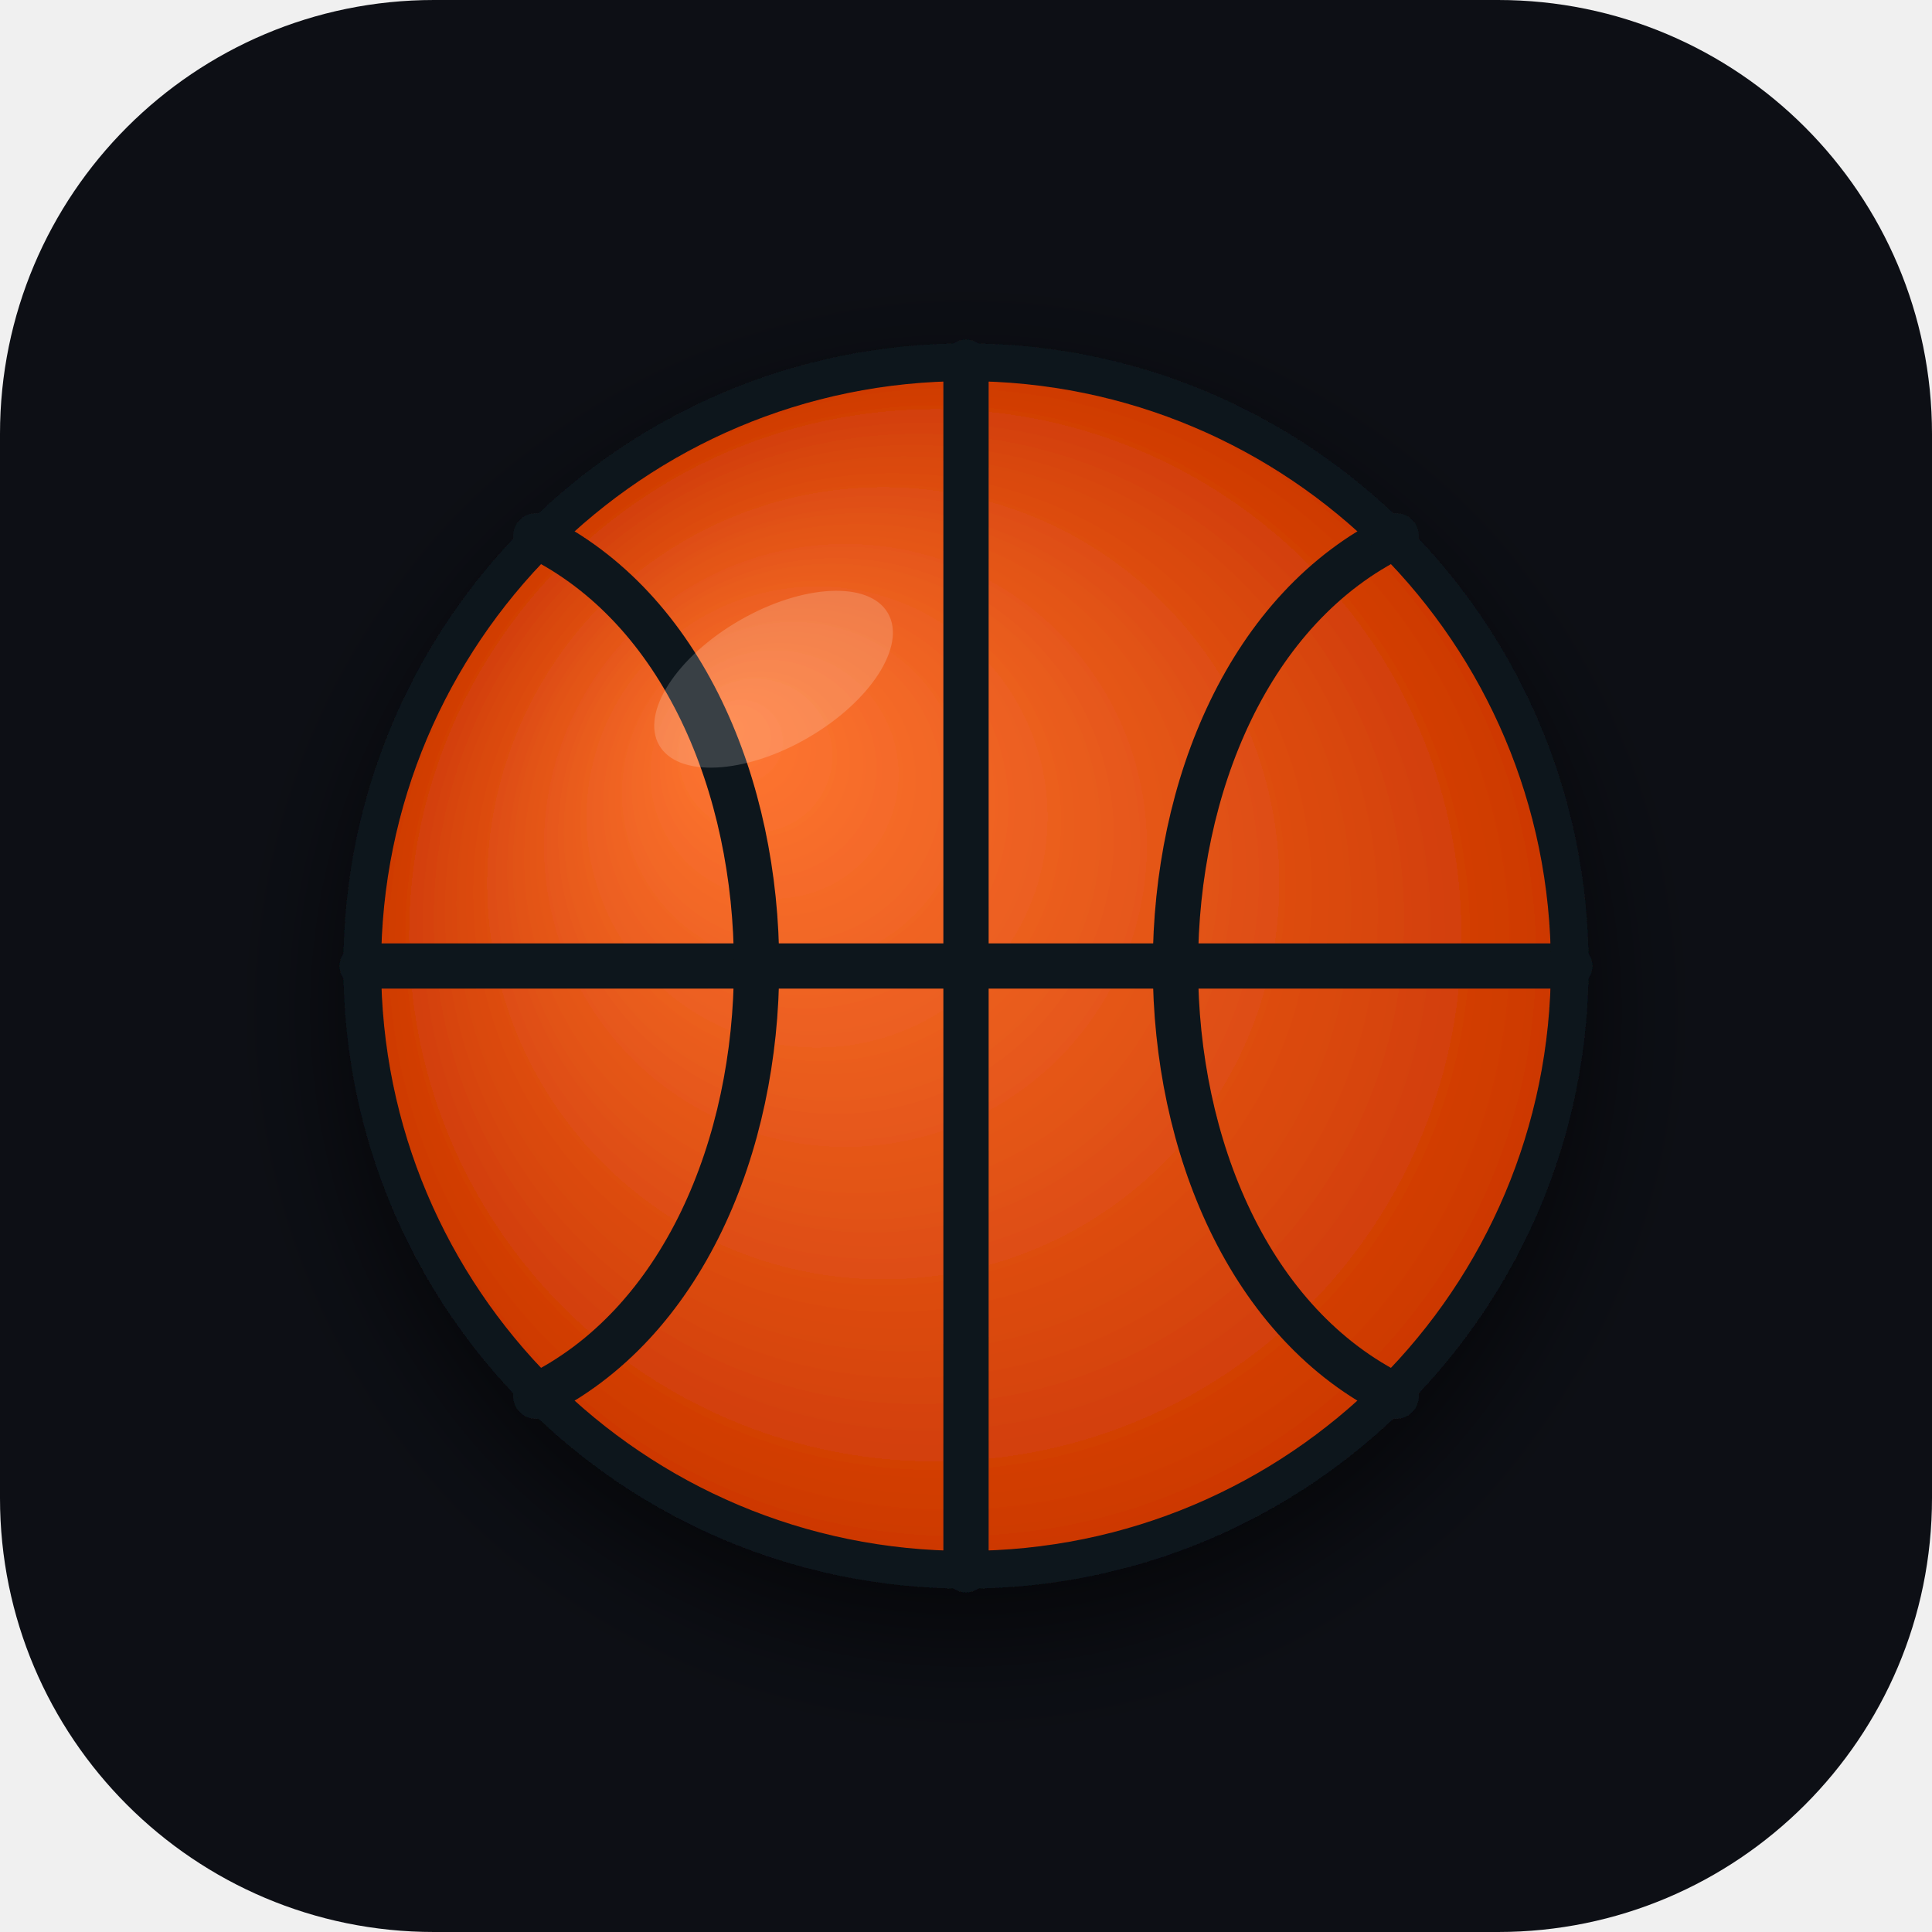
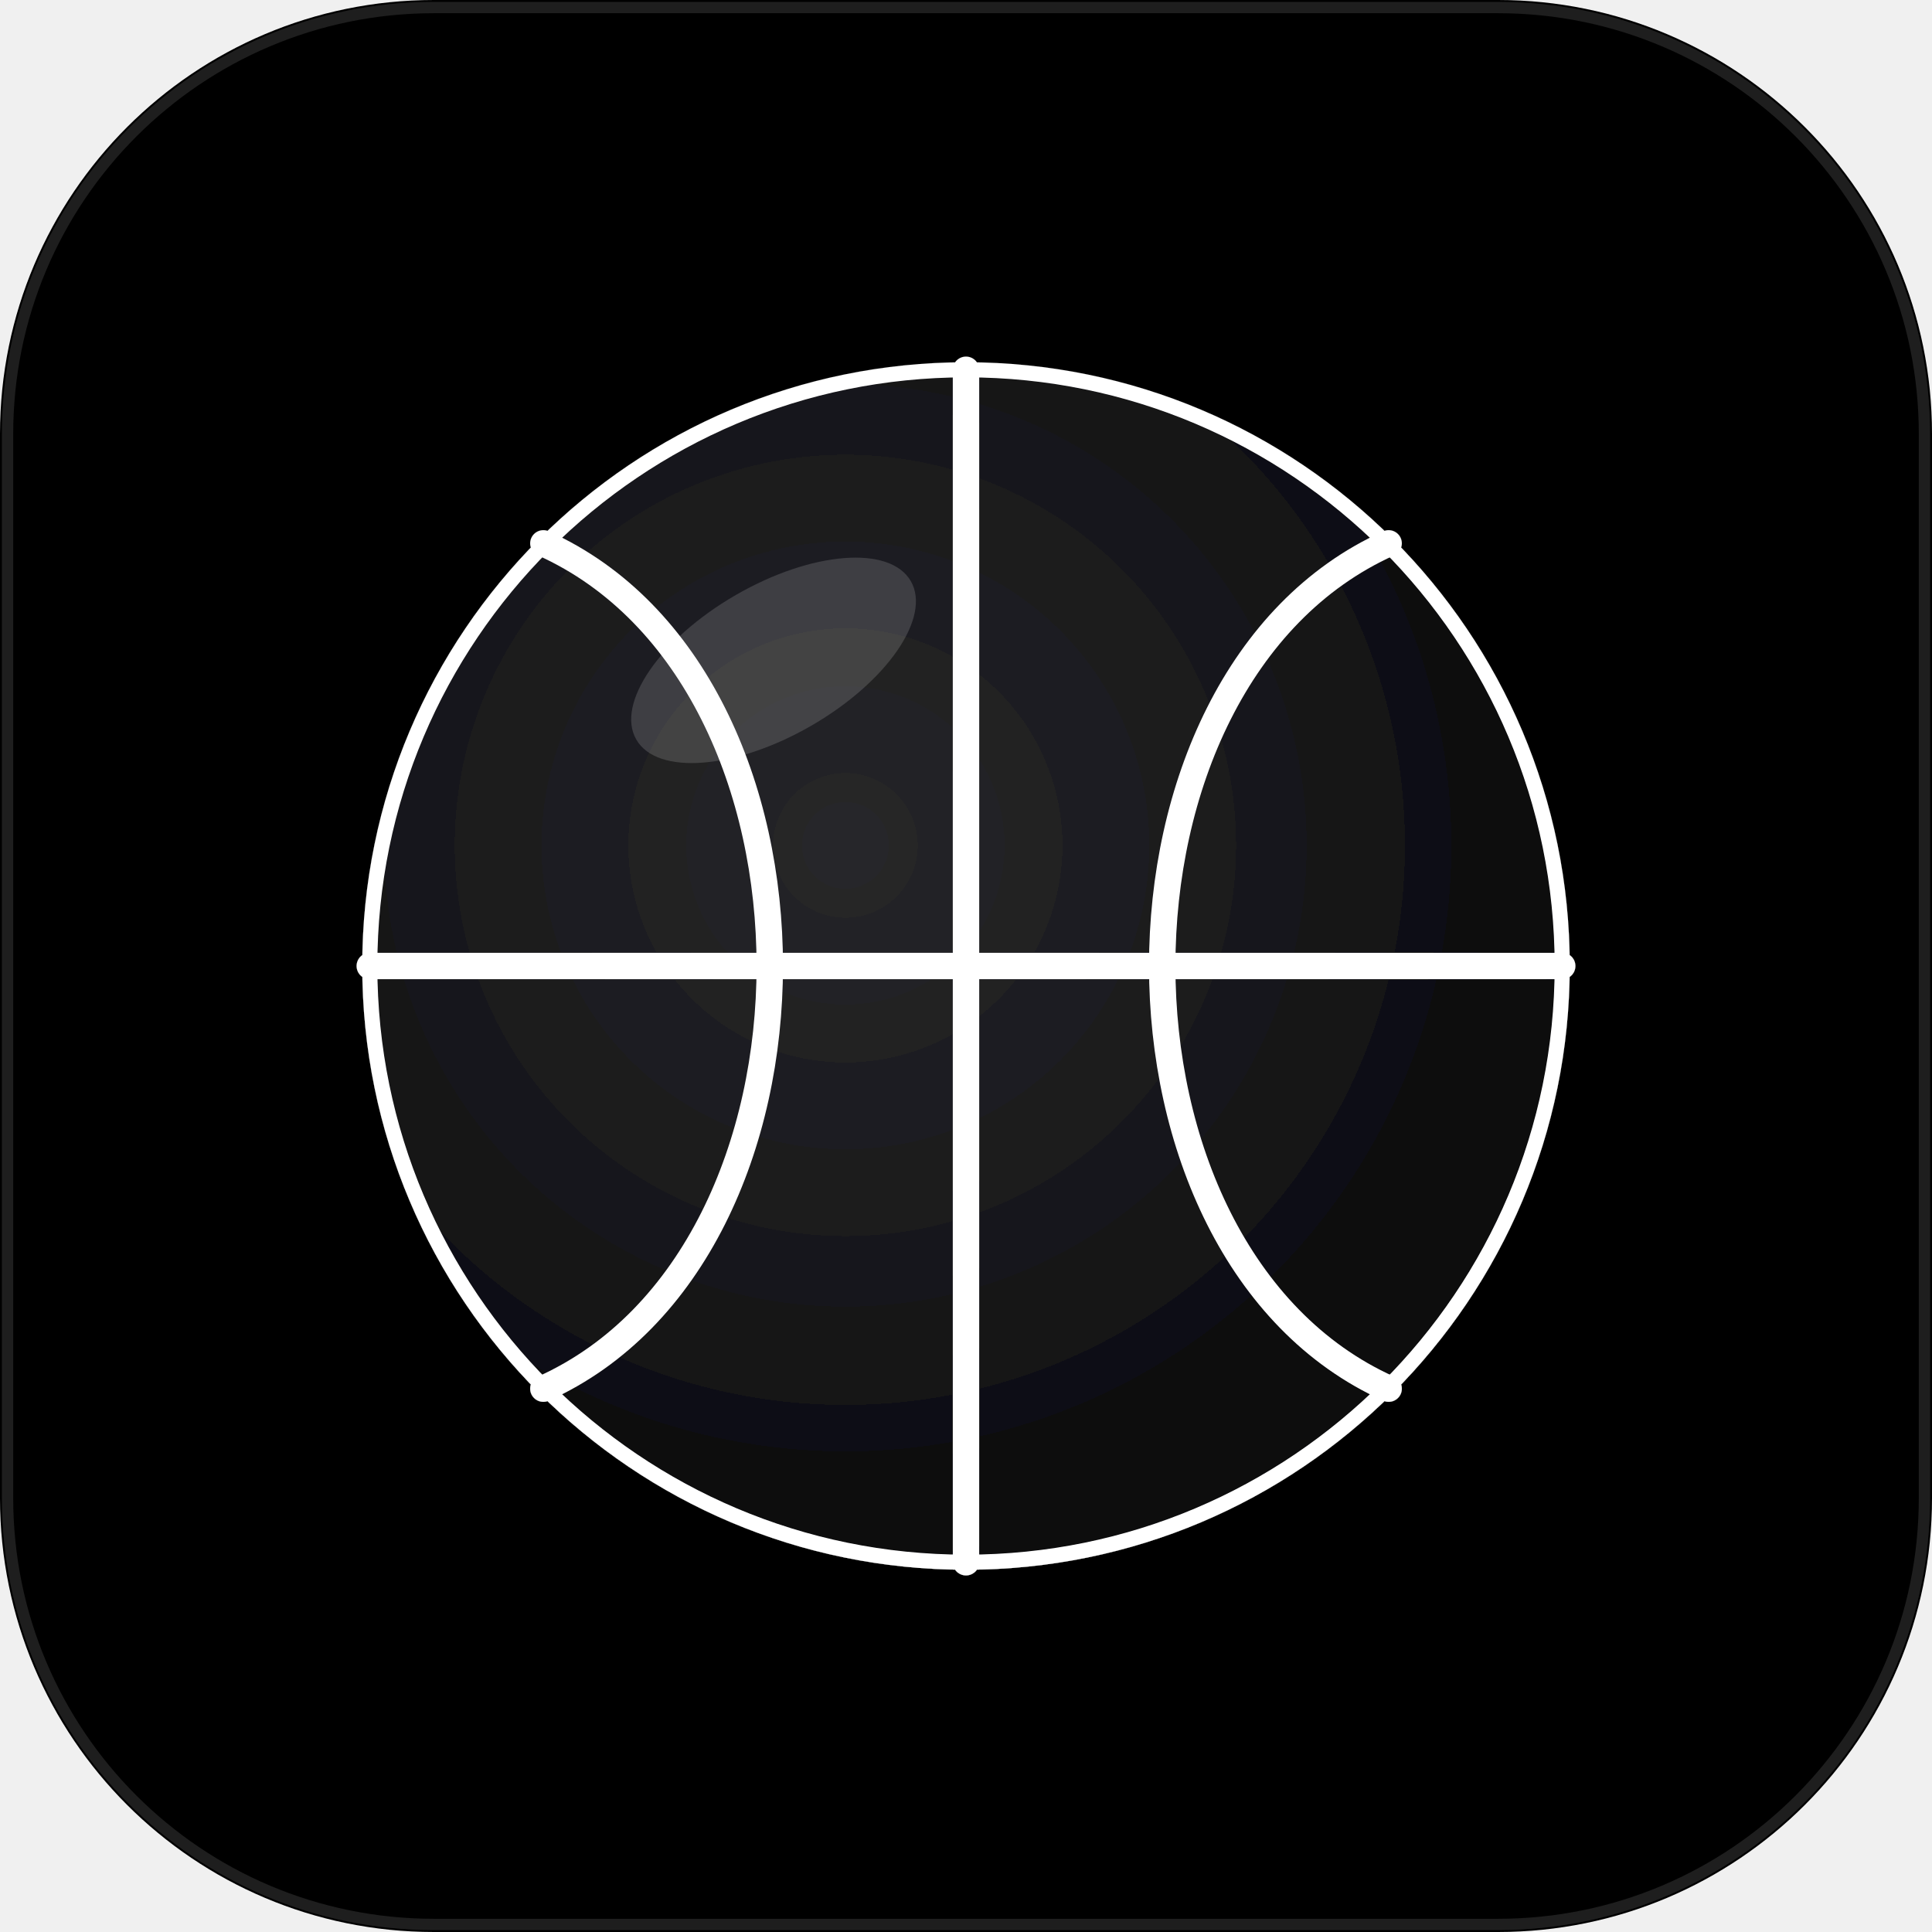
<svg xmlns="http://www.w3.org/2000/svg" viewBox="0 0 512 512" width="512" height="512">
  <defs>
-     <radialGradient id="bgGlow" cx="50%" cy="50%" r="50%" fx="30%" fy="30%">
-       <stop offset="0%" stop-color="#ff7733" />
-       <stop offset="100%" stop-color="#cc3700" />
+     <radialGradient id="bgGlow" cx="40%" cy="40%" r="60%">
+       <stop offset="0%" stop-color="#27272a" />
+       <stop offset="60%" stop-color="#18181b" />
+       <stop offset="100%" stop-color="#09090b" />
    </radialGradient>
    <filter id="shadow" x="-20%" y="-20%" width="140%" height="140%">
-       <feDropShadow dx="0" dy="12" stdDeviation="16" flood-color="#000000" flood-opacity="0.6" />
+       <feDropShadow dx="0" dy="12" stdDeviation="16" flood-color="#000000" flood-opacity="0.8" />
    </filter>
  </defs>
-   <rect width="512" height="512" rx="115" fill="#0d0f15" />
+   <rect width="512" height="512" rx="115" fill="#000000" />
+   <rect x="2" y="2" width="508" height="508" rx="113" fill="none" stroke="rgba(255,255,255,0.12)" stroke-width="3" />
  <g filter="url(#shadow)">
-     <circle cx="256" cy="256" r="160" fill="url(#bgGlow)" />
-     <path d="M 256,96 L 256,416" stroke="#11131a" stroke-width="12" stroke-linecap="round" />
-     <path d="M 96,256 L 416,256" stroke="#11131a" stroke-width="12" stroke-linecap="round" />
-     <path d="M 142,142 C 220,180 220,332 142,370" fill="none" stroke="#11131a" stroke-width="12" stroke-linecap="round" />
-     <path d="M 370,142 C 292,180 292,332 370,370" fill="none" stroke="#11131a" stroke-width="12" stroke-linecap="round" />
-     <circle cx="256" cy="256" r="160" fill="none" stroke="#11131a" stroke-width="10" />
+     <circle cx="256" cy="256" r="158" fill="url(#bgGlow)" stroke="#ffffff" stroke-width="4" />
+     <path d="M 256,98 L 256,414" stroke="#ffffff" stroke-width="7" stroke-linecap="round" />
+     <path d="M 98,256 L 414,256" stroke="#ffffff" stroke-width="7" stroke-linecap="round" />
+     <path d="M 144,144 C 224,180 224,332 144,368" fill="none" stroke="#ffffff" stroke-width="7" stroke-linecap="round" />
+     <path d="M 368,144 C 288,180 288,332 368,368" fill="none" stroke="#ffffff" stroke-width="7" stroke-linecap="round" />
  </g>
-   <ellipse cx="205" cy="180" rx="35" ry="18" transform="rotate(-30 205 180)" fill="#ffffff" opacity="0.18" />
+   <ellipse cx="205" cy="175" rx="42" ry="20" transform="rotate(-30 205 175)" fill="#ffffff" opacity="0.15" />
</svg>
